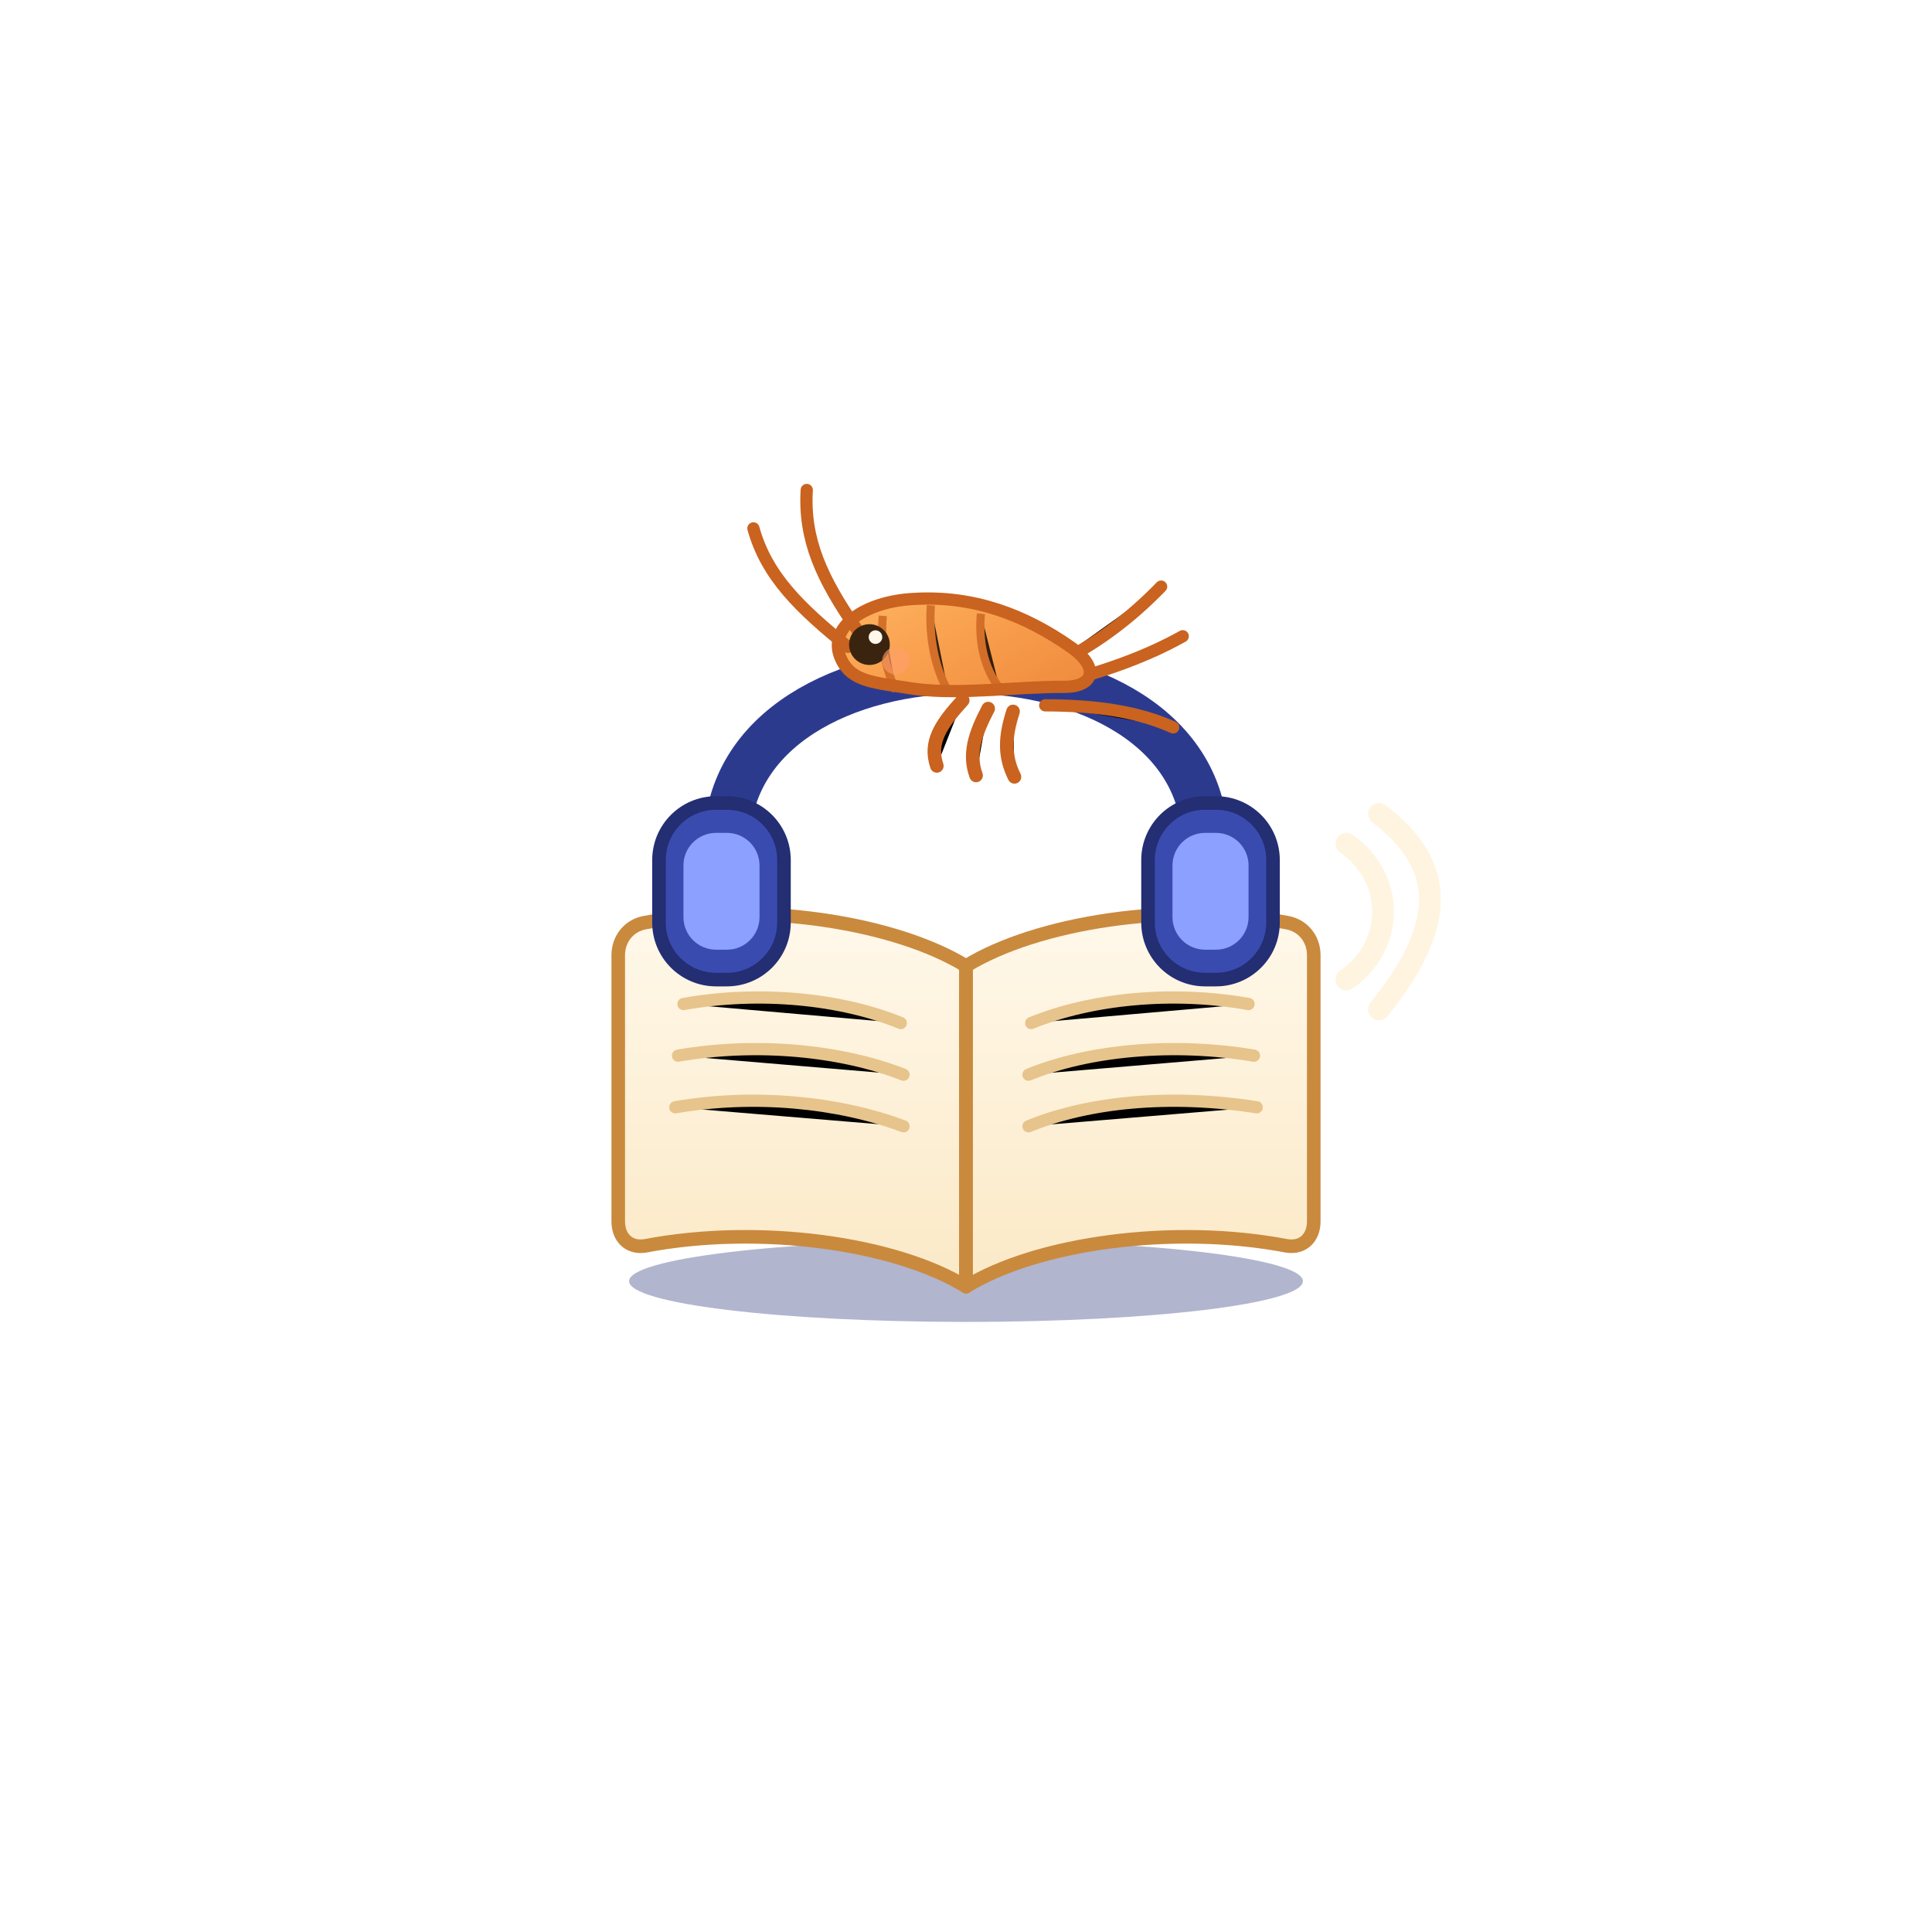
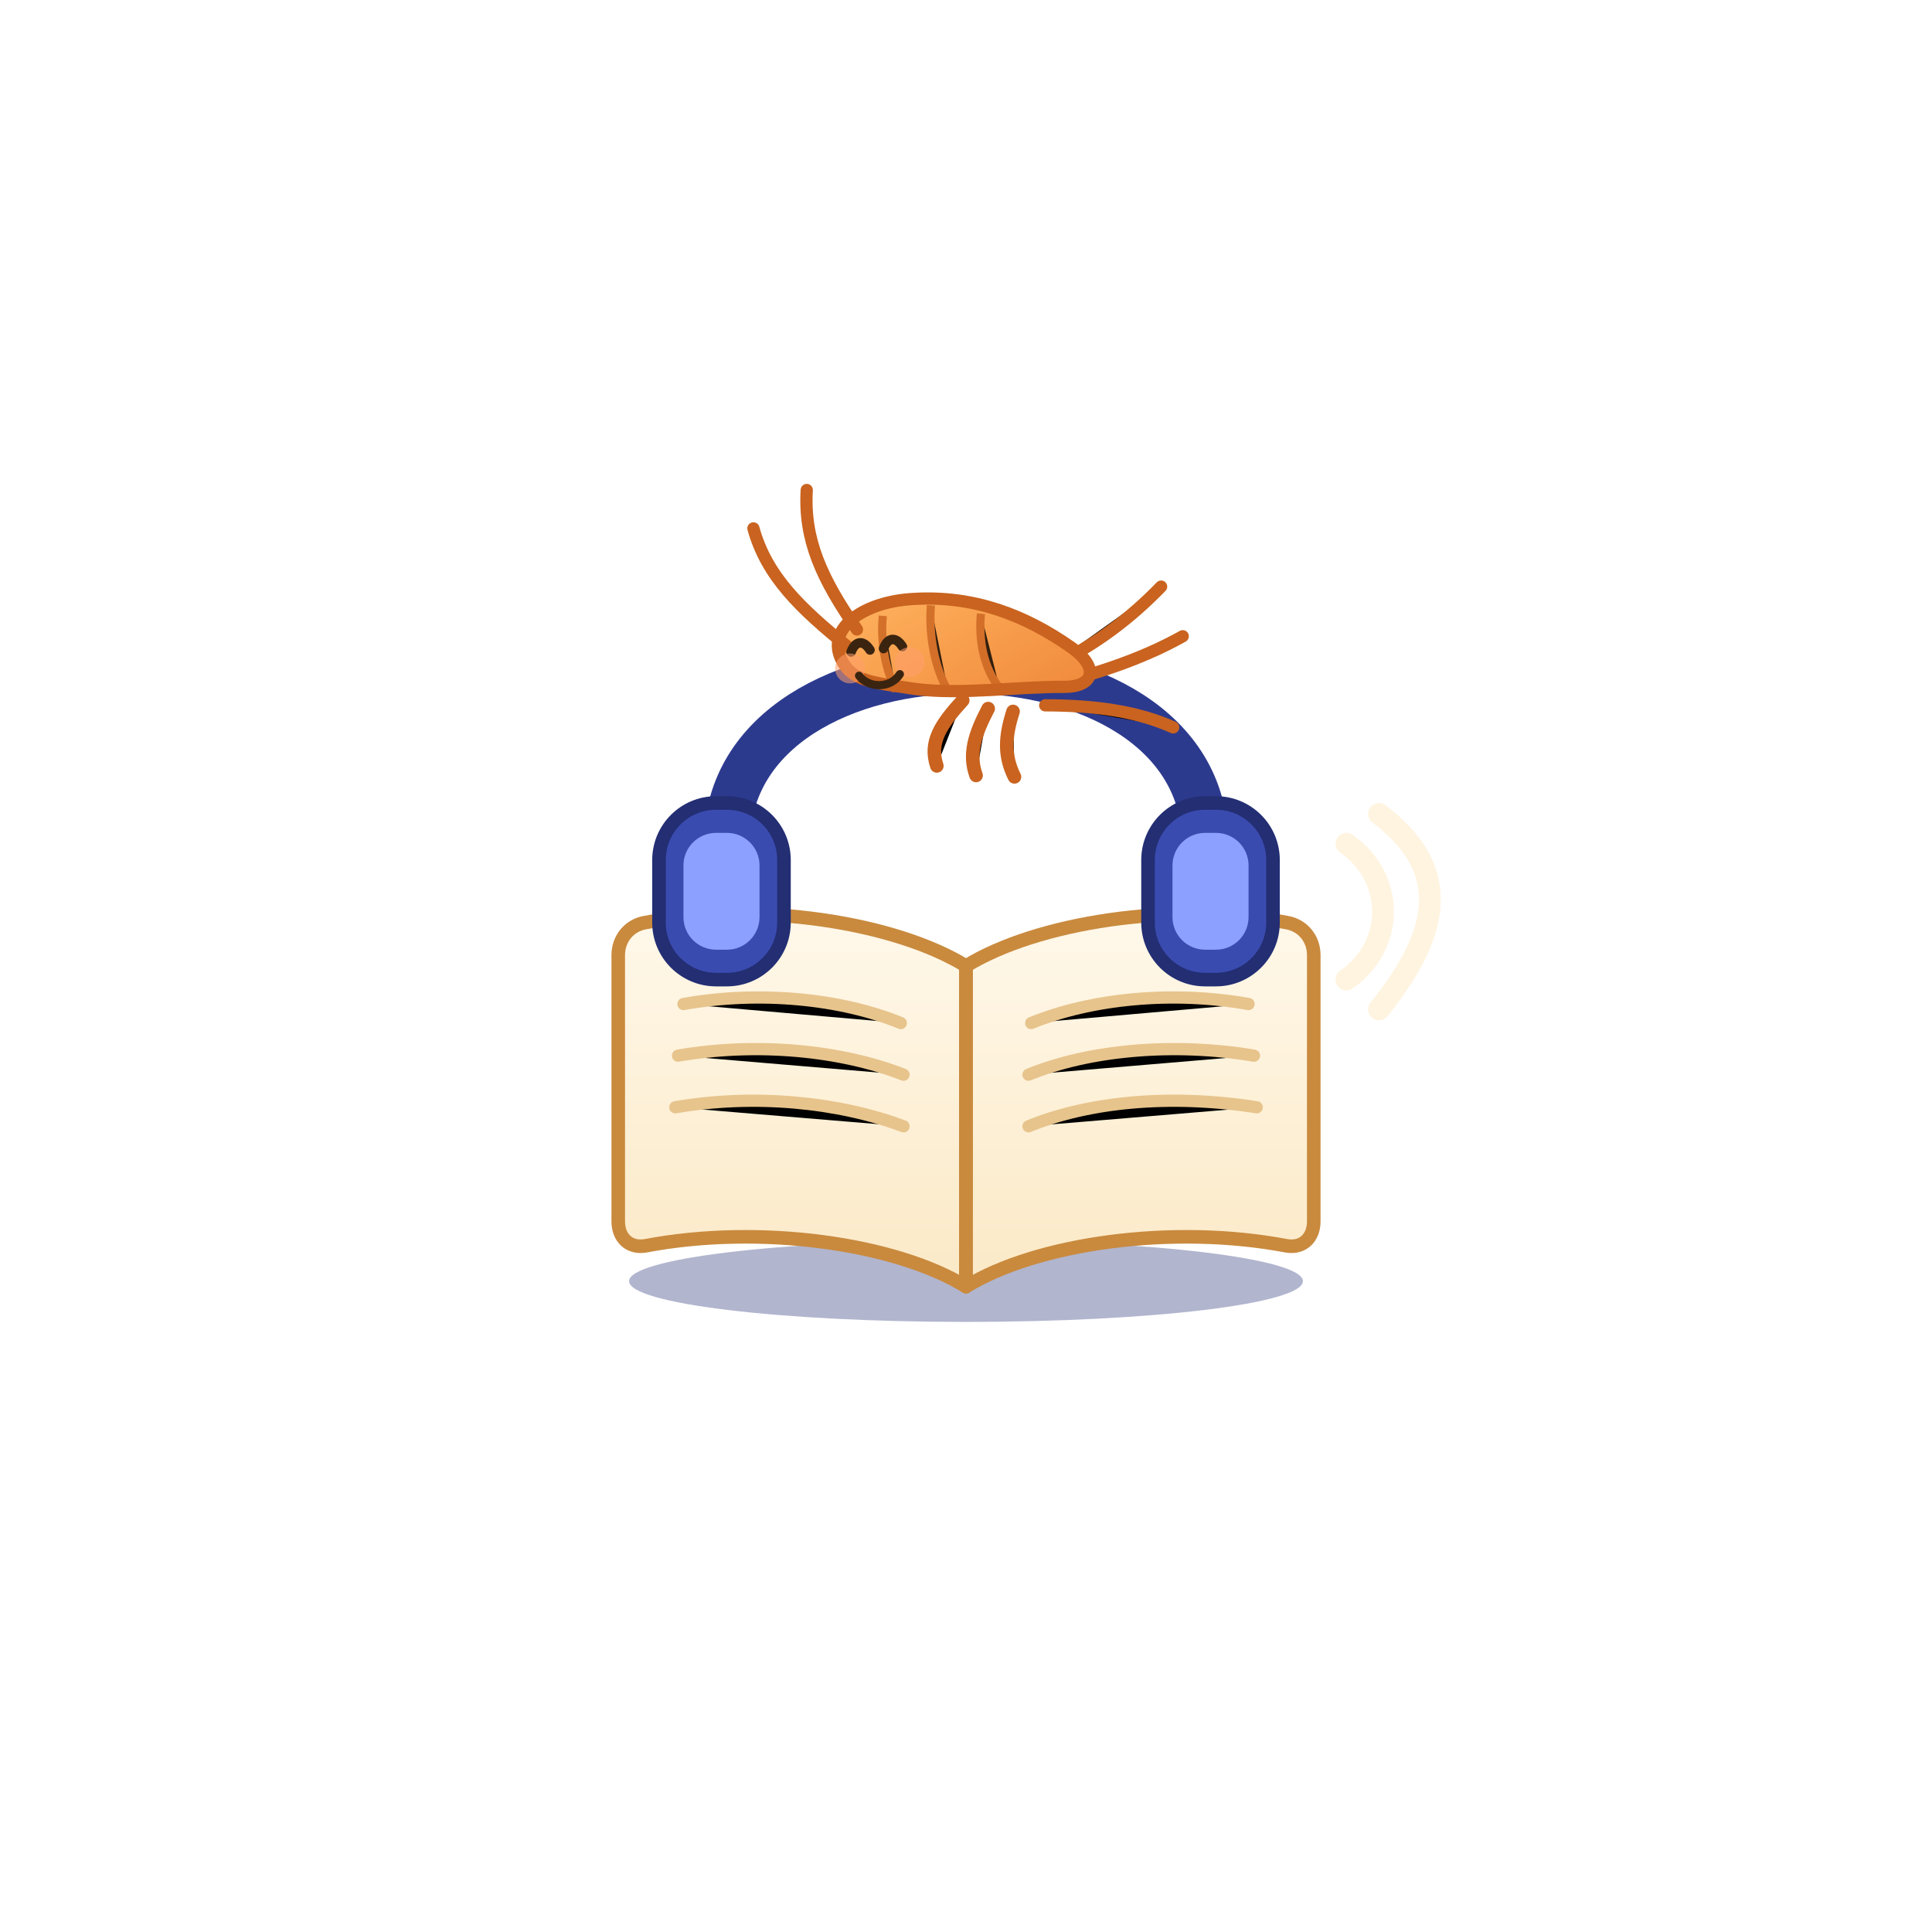
<svg xmlns="http://www.w3.org/2000/svg" viewBox="0 0 1024 1024" width="1024" height="1024">
  <defs>
    <linearGradient id="page" x1="0" y1="0" x2="0" y2="1">
      <stop offset="0" stop-color="#FFF8EA" />
      <stop offset="1" stop-color="#FBE9C6" />
    </linearGradient>
    <linearGradient id="bug" x1="0" y1="0" x2="1" y2="1">
      <stop offset="0" stop-color="#FFB25E" />
      <stop offset="1" stop-color="#F08A3C" />
    </linearGradient>
  </defs>
  <g transform="translate(512 512) scale(0.72) translate(-512 -560)">
    <ellipse cx="512" cy="792" rx="248" ry="30" fill="#1F2A73" opacity="0.35" />
    <g>
-       <path d="M512 560                C 460 528, 360 512, 276 528                C 264 530, 256 540, 256 552                L 256 748                C 256 760, 264 768, 276 766                C 360 750, 460 764, 512 796                Z" fill="url(#page)" stroke="#C98A3E" stroke-width="10" stroke-linejoin="round" />
-       <path d="M512 560                C 564 528, 664 512, 748 528                C 760 530, 768 540, 768 552                L 768 748                C 768 760, 760 768, 748 766                C 664 750, 564 764, 512 796                Z" fill="url(#page)" stroke="#C98A3E" stroke-width="10" stroke-linejoin="round" />
+       <path d="M512 560 C 460 528, 360 512, 276 528 C 264 530, 256 540, 256 552 L 256 748 C 256 760, 264 768, 276 766 C 360 750, 460 764, 512 796 Z" fill="url(#page)" stroke="#C98A3E" stroke-width="10" stroke-linejoin="round" />
+       <path d="M512 560 C 564 528, 664 512, 748 528 C 760 530, 768 540, 768 552 L 768 748 C 768 760, 760 768, 748 766 C 664 750, 564 764, 512 796 Z" fill="url(#page)" stroke="#C98A3E" stroke-width="10" stroke-linejoin="round" />
      <path d="M512 560 L512 796" stroke="#C98A3E" stroke-width="10" stroke-linecap="round" />
      <g stroke="#E7C48C" stroke-width="9" stroke-linecap="round">
        <path d="M304 588 C 360 578, 420 584, 464 602" />
        <path d="M300 626 C 358 616, 420 622, 466 640" />
        <path d="M298 664 C 356 654, 418 660, 466 678" />
        <path d="M560 602 C 604 584, 664 578, 720 588" />
        <path d="M558 640 C 602 622, 664 616, 724 626" />
        <path d="M558 678 C 602 660, 662 654, 726 664" />
      </g>
    </g>
    <g fill="none" stroke="#2C3A8E" stroke-width="34" stroke-linecap="round">
      <path d="M336 470 C 336 300, 688 300, 688 470" />
    </g>
    <g>
      <rect x="286" y="440" width="92" height="130" rx="42" fill="#3A4BB0" stroke="#232E73" stroke-width="10" />
      <rect x="646" y="440" width="92" height="130" rx="42" fill="#3A4BB0" stroke="#232E73" stroke-width="10" />
      <rect x="304" y="462" width="56" height="86" rx="24" fill="#8CA0FF" />
      <rect x="664" y="462" width="56" height="86" rx="24" fill="#8CA0FF" />
    </g>
    <g fill="none" stroke="#FFF3DE" stroke-width="16" stroke-linecap="round" opacity="0.95">
      <path d="M792 470 C 828 495, 828 545, 792 570" />
      <path d="M816 448 C 866 486, 866 530, 816 592" />
    </g>
    <g transform="translate(512 330) rotate(-6)">
      <g stroke="#C9631F" stroke-width="9" stroke-linecap="round">
        <path d="M56 18 C 96 4, 124 -14, 148 -34" />
        <path d="M58 30 C 100 24, 132 16, 160 4" />
        <path d="M54 44 C 92 48, 122 56, 146 70" />
      </g>
      <g stroke="#C9631F" stroke-width="10" stroke-linecap="round">
        <path d="M-6 34 C -24 50, -34 62, -30 80" />
        <path d="M12 42 C 0 60, -6 74, -2 90" />
        <path d="M30 46 C 22 64, 20 78, 26 94" />
      </g>
-       <path d="M-92 -6                C -100 -30, -70 -46, -34 -44                C 10 -42, 46 -24, 78 4                C 96 20, 92 34, 70 32                C 34 28, -6 30, -40 22                C -70 14, -86 12, -92 -6 Z" fill="url(#bug)" stroke="#C9631F" stroke-width="9" stroke-linejoin="round" />
+       <path d="M-92 -6 C -100 -30, -70 -46, -34 -44 C 10 -42, 46 -24, 78 4 C 96 20, 92 34, 70 32 C 34 28, -6 30, -40 22 C -70 14, -86 12, -92 -6 Z" fill="url(#bug)" stroke="#C9631F" stroke-width="9" stroke-linejoin="round" />
      <g stroke="#C9631F" stroke-width="6" opacity="0.8">
        <path d="M-58 -34 C -62 -14, -60 6, -54 22" />
        <path d="M-22 -38 C -26 -16, -24 8, -16 26" />
        <path d="M14 -28 C 10 -8, 12 12, 22 28" />
      </g>
      <g stroke="#C9631F" stroke-width="9" stroke-linecap="round" fill="none">
        <path d="M-86 -14 C -118 -46, -140 -72, -146 -108" />
        <path d="M-78 -26 C -100 -66, -110 -96, -104 -132" />
      </g>
-       <circle cx="-70" cy="-14" r="15" fill="#3A2410" />
-       <circle cx="-65" cy="-19" r="5" fill="#FFF8EA" />
-       <circle cx="-52" cy="0" r="10" fill="#FF9E6B" opacity="0.6" />
+       <g stroke="#3A2410" stroke-width="7" stroke-linecap="round" fill="none">
+         <path d="M-84 -10 C -80 -18, -74 -18, -70 -10" />
+         <path d="M-60 -10 C -56 -18, -50 -18, -46 -10" />
+       </g>
+       <circle cx="-86" cy="2" r="11" fill="#FF9E6B" opacity="0.55" />
+       <circle cx="-42" cy="2" r="11" fill="#FF9E6B" opacity="0.55" />
+       <path d="M-80 8 C -74 18, -58 20, -50 10" fill="none" stroke="#3A2410" stroke-width="6" stroke-linecap="round" />
    </g>
  </g>
</svg>
